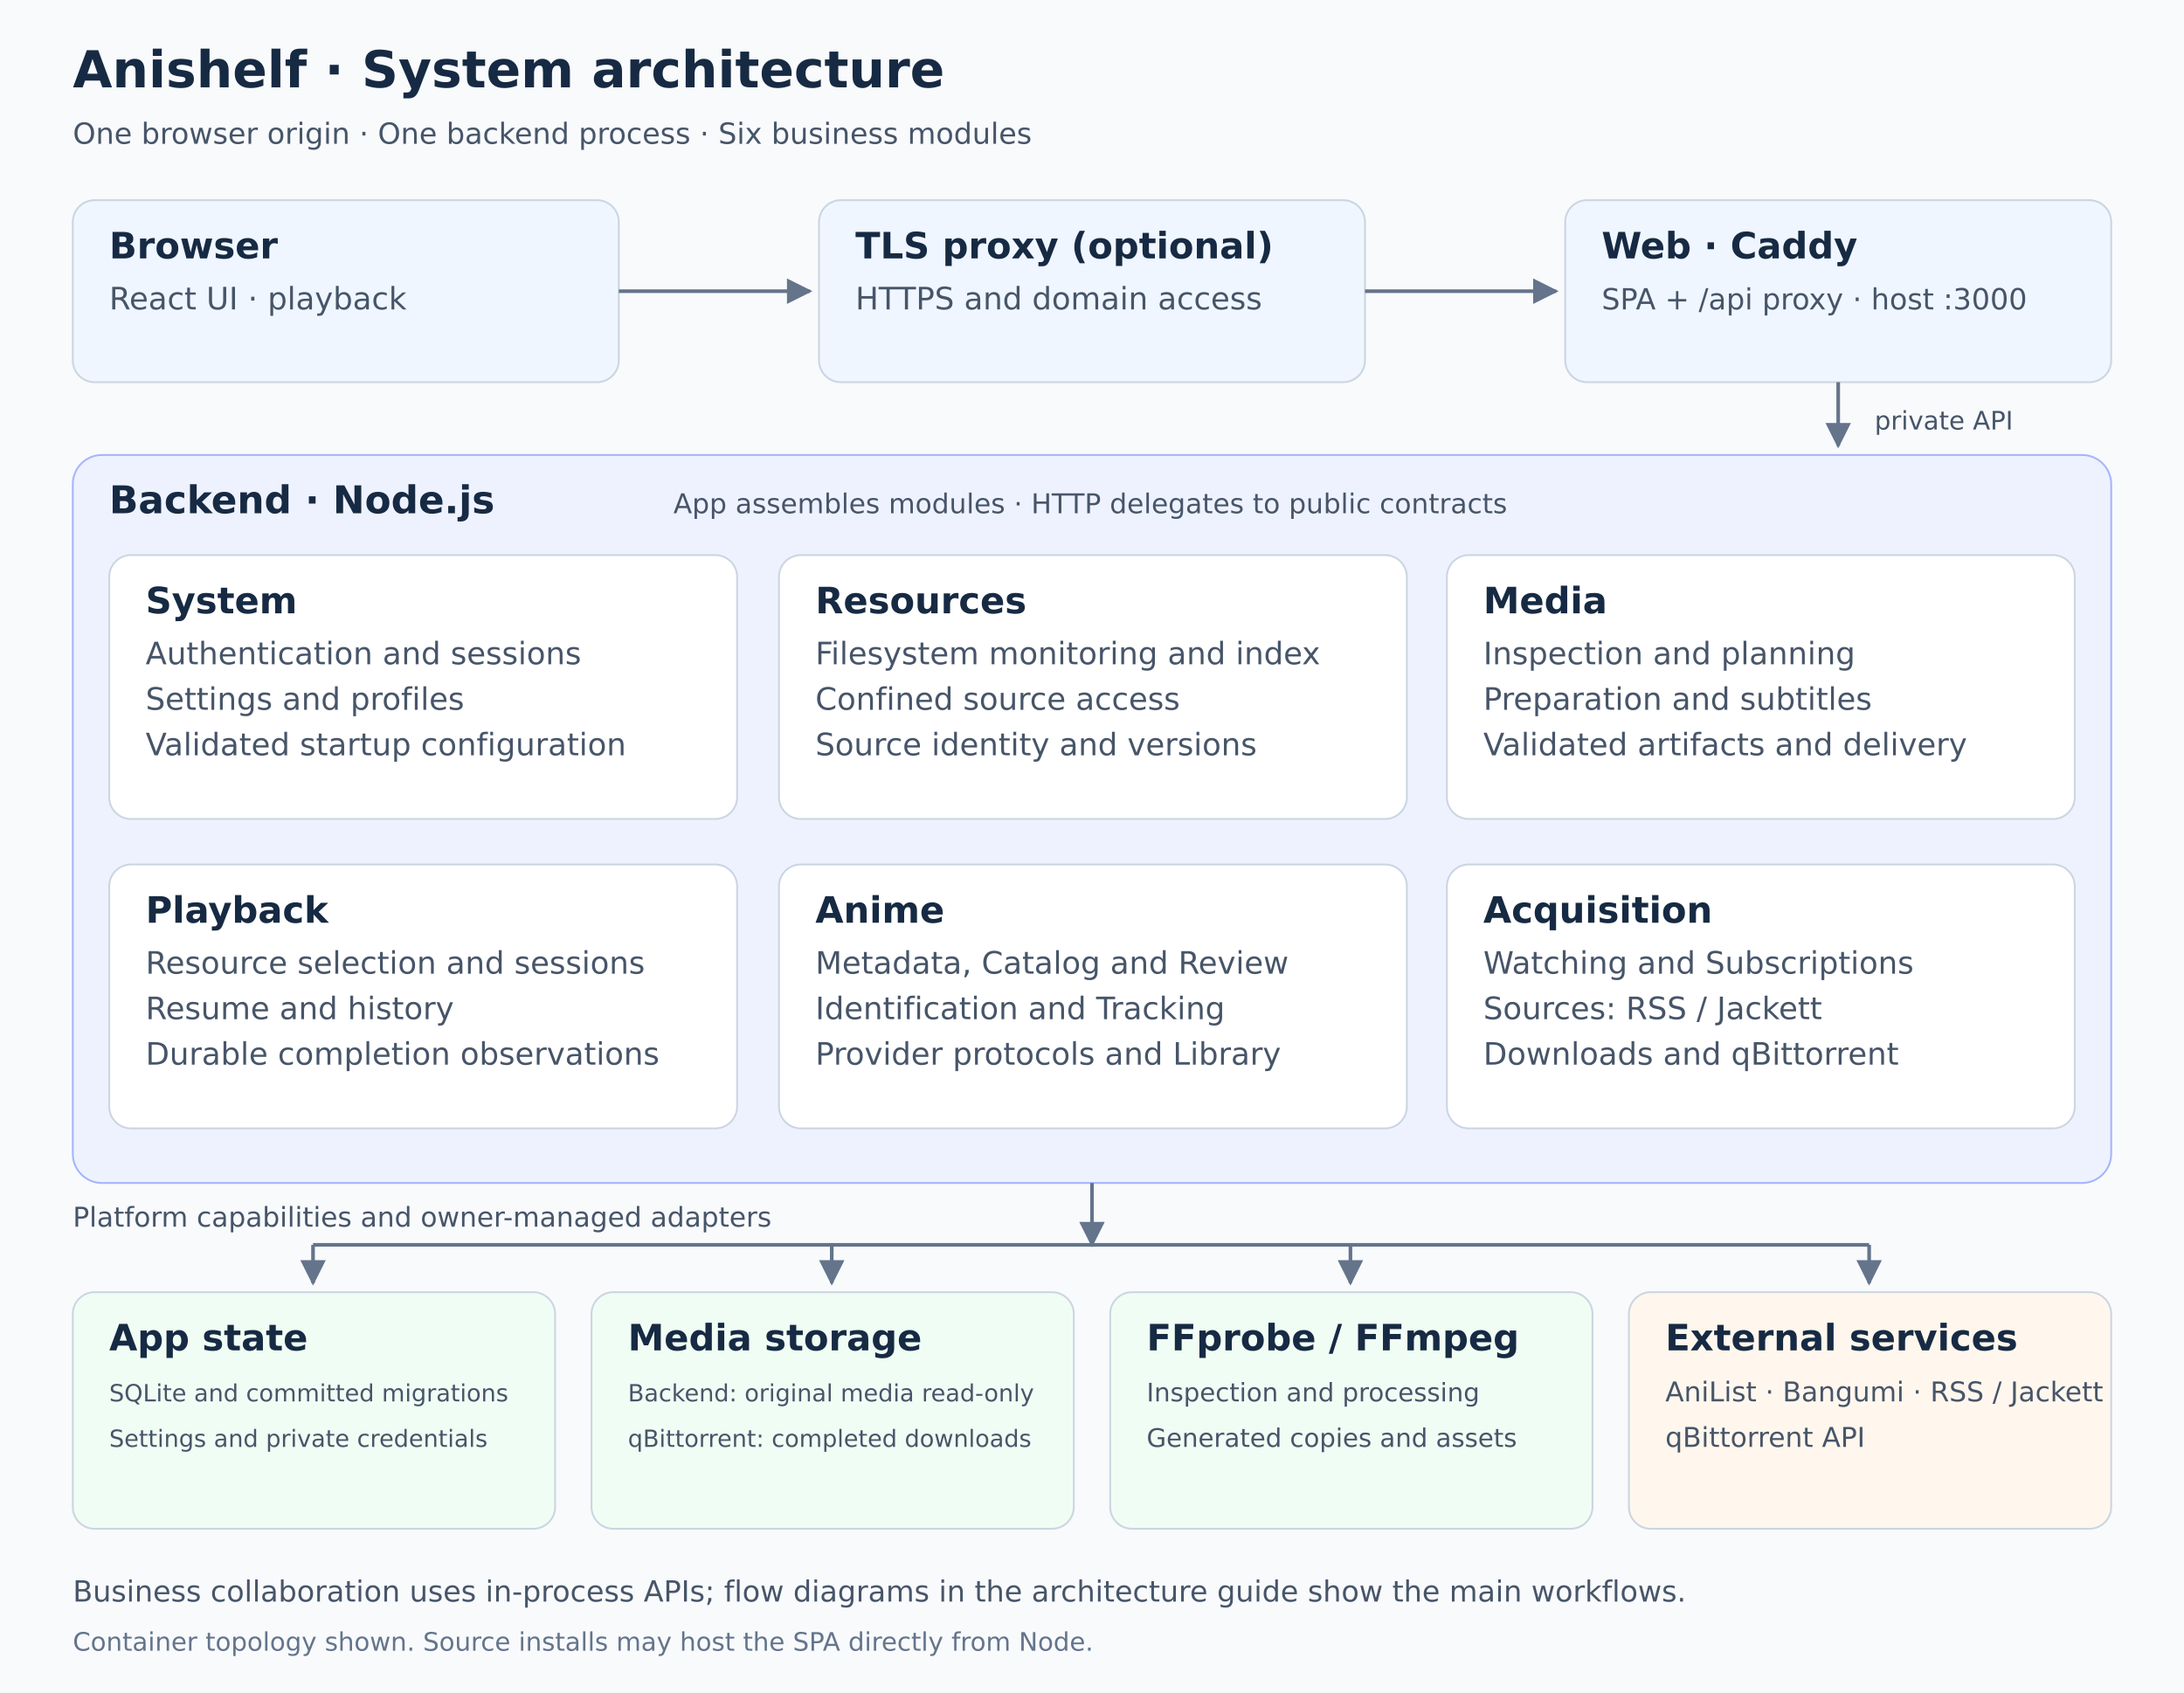
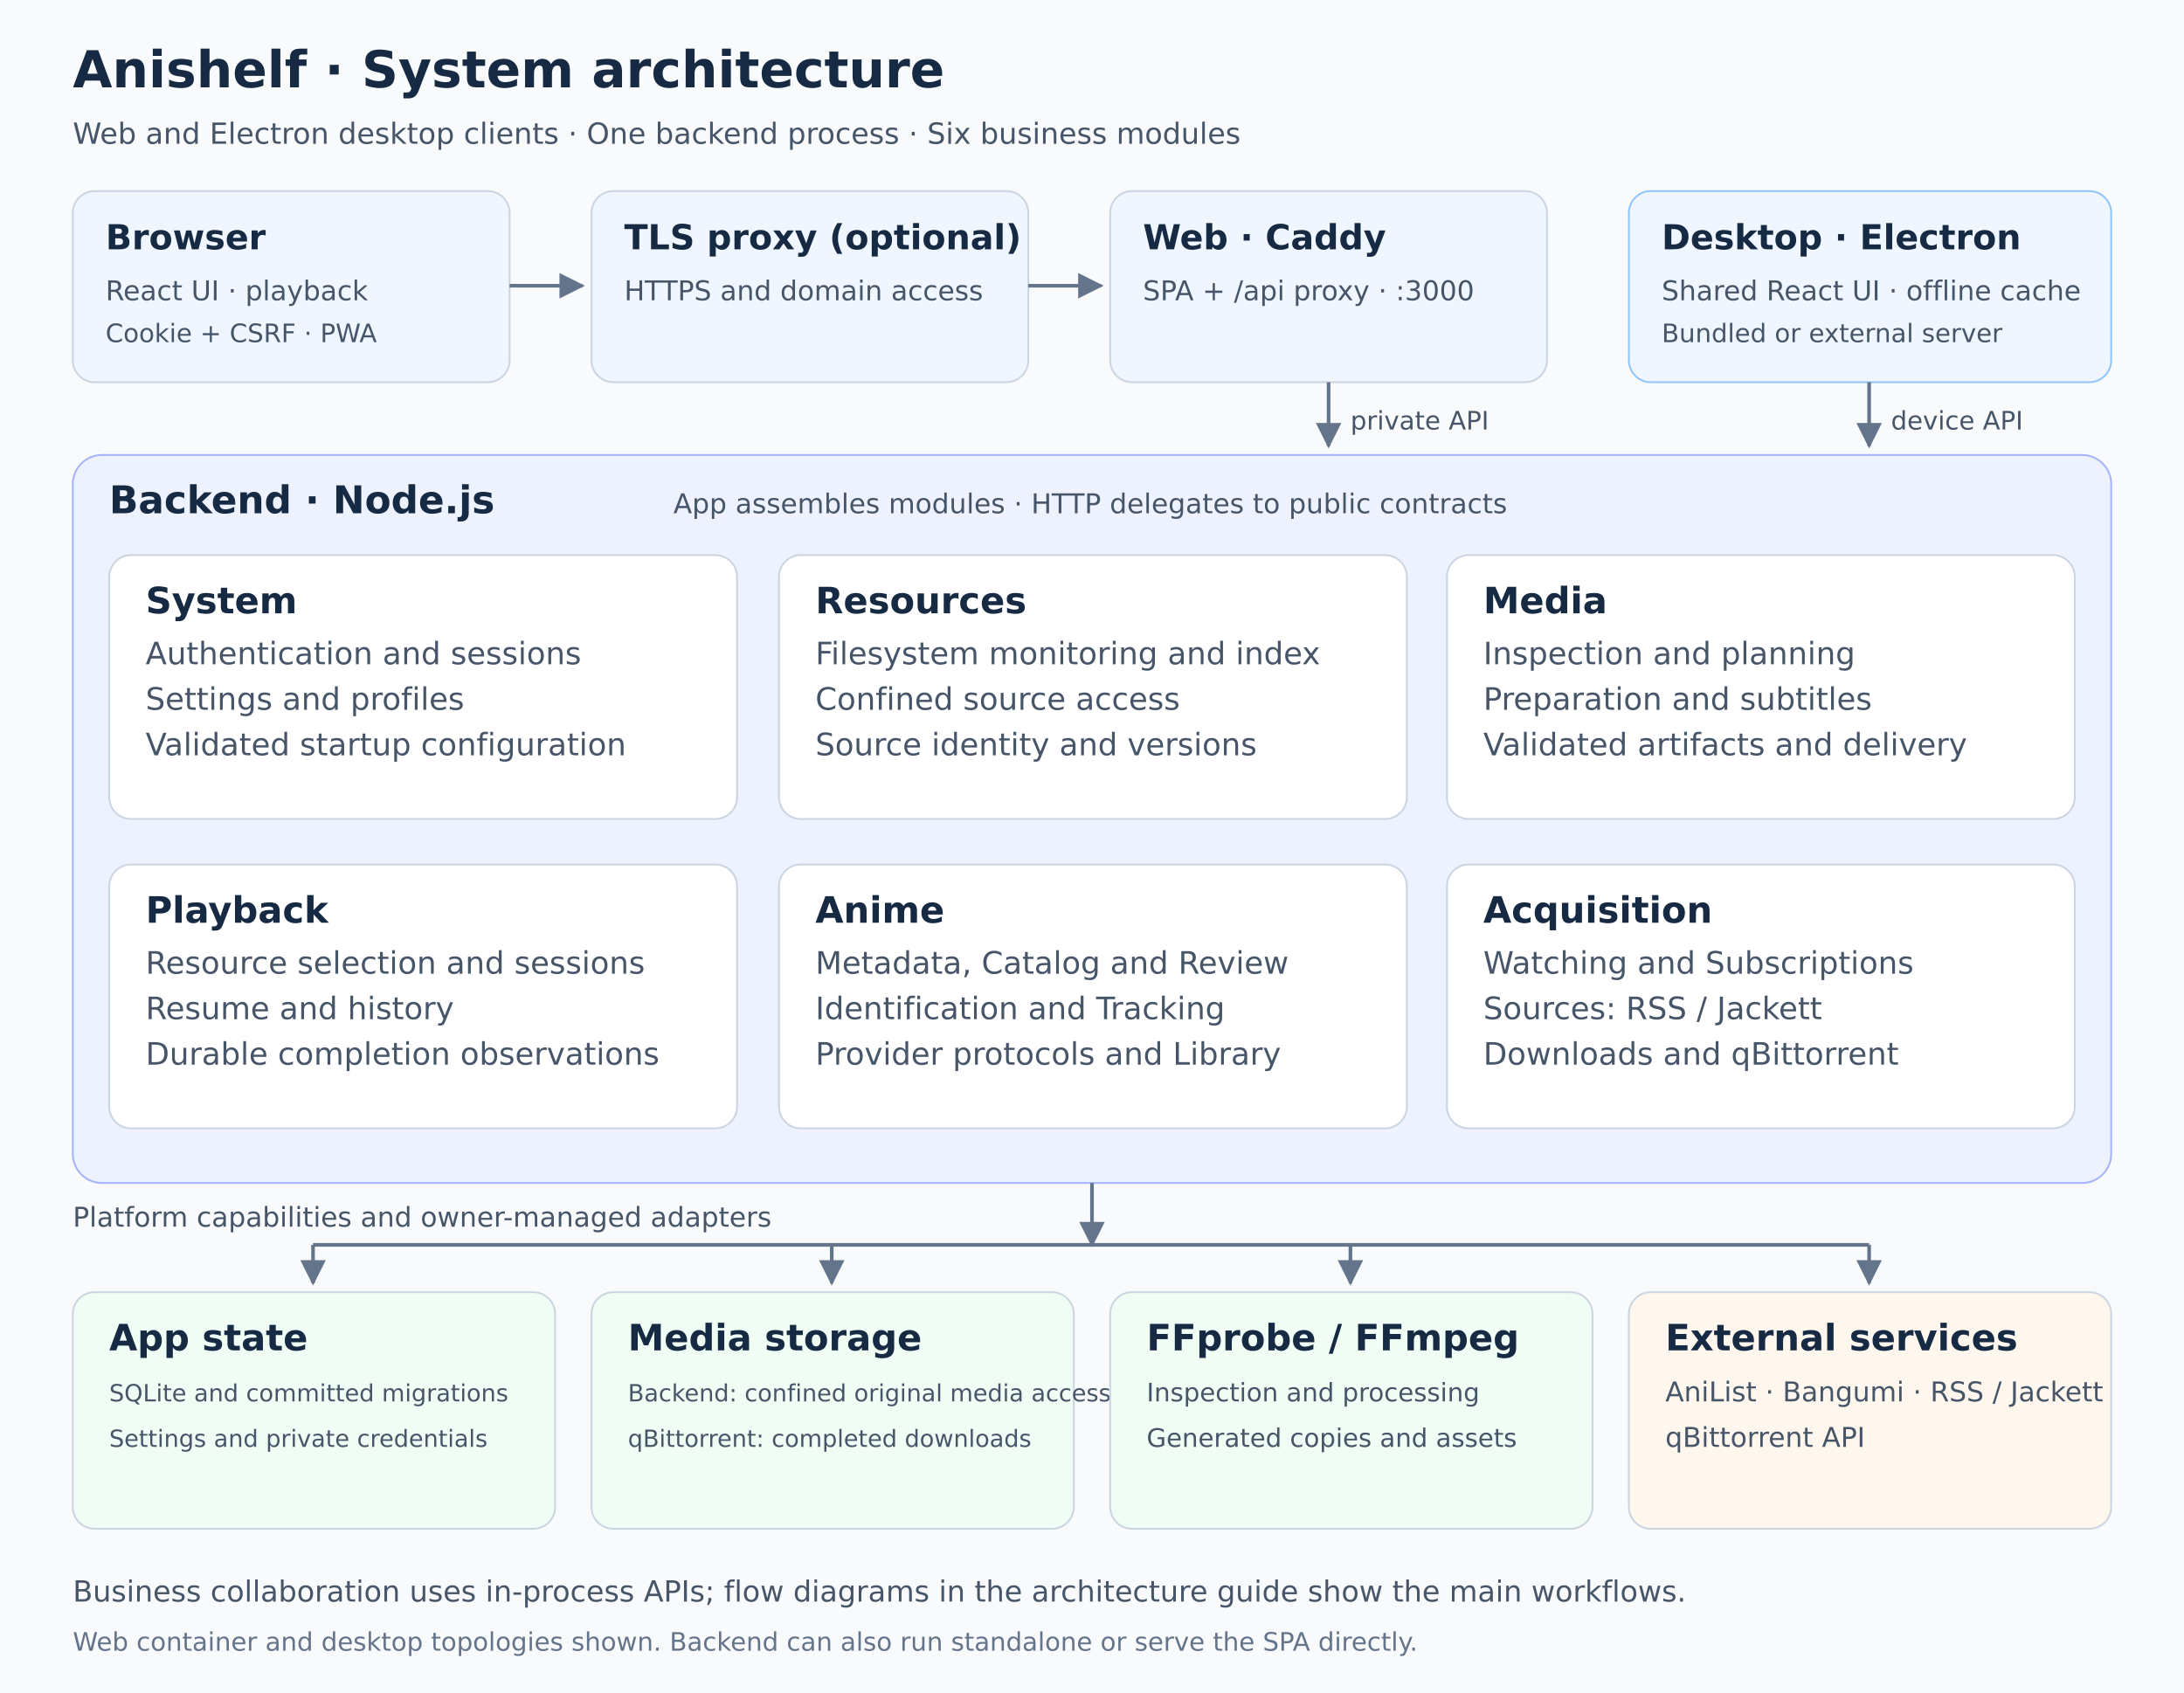
<svg xmlns="http://www.w3.org/2000/svg" width="1200" height="930" viewBox="0 0 1200 930" role="img" aria-labelledby="title desc">
  <defs>
    <marker id="arrow" viewBox="0 0 10 10" refX="9" refY="5" markerWidth="7" markerHeight="7" orient="auto-start-reverse">
      <path d="M0 0 10 5 0 10z" fill="#64748b" />
    </marker>
  </defs>
  <rect width="1200" height="930" fill="#f8fafc" />
  <g font-family="DejaVu Sans, Arial, sans-serif" fill="#172a43">
    <text x="40" y="48" font-size="28" font-weight="700">Anishelf · System architecture</text>
-     <text x="40" y="79" font-size="16" fill="#475569">One browser origin · One backend process · Six business modules</text>
-     <rect x="40" y="110" width="300" height="100" rx="12" fill="#eff6ff" stroke="#cbd5e1" />
-     <text x="60" y="142" font-size="20" font-weight="700">Browser</text>
-     <text x="60" y="170" font-size="17" fill="#475569">React UI · playback</text>
-     <rect x="450" y="110" width="300" height="100" rx="12" fill="#eff6ff" stroke="#cbd5e1" />
-     <text x="470" y="142" font-size="20" font-weight="700">TLS proxy (optional)</text>
-     <text x="470" y="170" font-size="17" fill="#475569">HTTPS and domain access</text>
-     <rect x="860" y="110" width="300" height="100" rx="12" fill="#eff6ff" stroke="#cbd5e1" />
-     <text x="880" y="142" font-size="20" font-weight="700">Web · Caddy</text>
-     <text x="880" y="170" font-size="16" fill="#475569">SPA + /api proxy · host :3000</text>
-     <path d="M340 160 H445" fill="none" stroke="#64748b" stroke-width="2" marker-end="url(#arrow)" />
-     <path d="M750 160 H855" fill="none" stroke="#64748b" stroke-width="2" marker-end="url(#arrow)" />
-     <path d="M1010 210 V245" fill="none" stroke="#64748b" stroke-width="2" marker-end="url(#arrow)" />
-     <text x="1030" y="236" font-size="14" fill="#475569">private API</text>
+     <text x="40" y="79" font-size="16" fill="#475569">Web and Electron desktop clients · One backend process · Six business modules</text>
+     <rect x="40" y="105" width="240" height="105" rx="12" fill="#eff6ff" stroke="#cbd5e1" />
+     <text x="58" y="137" font-size="19" font-weight="700">Browser</text>
+     <text x="58" y="165" font-size="15" fill="#475569">React UI · playback</text>
+     <text x="58" y="188" font-size="14" fill="#475569">Cookie + CSRF · PWA</text>
+     <rect x="325" y="105" width="240" height="105" rx="12" fill="#eff6ff" stroke="#cbd5e1" />
+     <text x="343" y="137" font-size="19" font-weight="700">TLS proxy (optional)</text>
+     <text x="343" y="165" font-size="15" fill="#475569">HTTPS and domain access</text>
+     <rect x="610" y="105" width="240" height="105" rx="12" fill="#eff6ff" stroke="#cbd5e1" />
+     <text x="628" y="137" font-size="19" font-weight="700">Web · Caddy</text>
+     <text x="628" y="165" font-size="15" fill="#475569">SPA + /api proxy · :3000</text>
+     <rect x="895" y="105" width="265" height="105" rx="12" fill="#eff6ff" stroke="#93c5fd" />
+     <text x="913" y="137" font-size="19" font-weight="700">Desktop · Electron</text>
+     <text x="913" y="165" font-size="15" fill="#475569">Shared React UI · offline cache</text>
+     <text x="913" y="188" font-size="14" fill="#475569">Bundled or external server</text>
+     <path d="M280 157 H320" fill="none" stroke="#64748b" stroke-width="2" marker-end="url(#arrow)" />
+     <path d="M565 157 H605" fill="none" stroke="#64748b" stroke-width="2" marker-end="url(#arrow)" />
+     <path d="M730 210 V245" fill="none" stroke="#64748b" stroke-width="2" marker-end="url(#arrow)" />
+     <text x="742" y="236" font-size="14" fill="#475569">private API</text>
+     <path d="M1027 210 V245" fill="none" stroke="#64748b" stroke-width="2" marker-end="url(#arrow)" />
+     <text x="1039" y="236" font-size="14" fill="#475569">device API</text>
    <rect x="40" y="250" width="1120" height="400" rx="16" fill="#eef2ff" stroke="#a5b4fc" />
    <text x="60" y="282" font-size="21" font-weight="700">Backend · Node.js</text>
    <text x="370" y="282" font-size="15" fill="#475569">App assembles modules · HTTP delegates to public contracts</text>
    <rect x="60" y="305" width="345" height="145" rx="12" fill="#ffffff" stroke="#cbd5e1" />
    <text x="80" y="337" font-size="20" font-weight="700">System</text>
    <text x="80" y="365" font-size="17" fill="#475569">Authentication and sessions</text>
    <text x="80" y="390" font-size="17" fill="#475569">Settings and profiles</text>
    <text x="80" y="415" font-size="17" fill="#475569">Validated startup configuration</text>
    <rect x="428" y="305" width="345" height="145" rx="12" fill="#ffffff" stroke="#cbd5e1" />
    <text x="448" y="337" font-size="20" font-weight="700">Resources</text>
    <text x="448" y="365" font-size="17" fill="#475569">Filesystem monitoring and index</text>
    <text x="448" y="390" font-size="17" fill="#475569">Confined source access</text>
    <text x="448" y="415" font-size="17" fill="#475569">Source identity and versions</text>
    <rect x="795" y="305" width="345" height="145" rx="12" fill="#ffffff" stroke="#cbd5e1" />
    <text x="815" y="337" font-size="20" font-weight="700">Media</text>
    <text x="815" y="365" font-size="17" fill="#475569">Inspection and planning</text>
    <text x="815" y="390" font-size="17" fill="#475569">Preparation and subtitles</text>
    <text x="815" y="415" font-size="17" fill="#475569">Validated artifacts and delivery</text>
    <rect x="60" y="475" width="345" height="145" rx="12" fill="#ffffff" stroke="#cbd5e1" />
    <text x="80" y="507" font-size="20" font-weight="700">Playback</text>
    <text x="80" y="535" font-size="17" fill="#475569">Resource selection and sessions</text>
    <text x="80" y="560" font-size="17" fill="#475569">Resume and history</text>
    <text x="80" y="585" font-size="17" fill="#475569">Durable completion observations</text>
    <rect x="428" y="475" width="345" height="145" rx="12" fill="#ffffff" stroke="#cbd5e1" />
    <text x="448" y="507" font-size="20" font-weight="700">Anime</text>
    <text x="448" y="535" font-size="17" fill="#475569">Metadata, Catalog and Review</text>
    <text x="448" y="560" font-size="17" fill="#475569">Identification and Tracking</text>
    <text x="448" y="585" font-size="17" fill="#475569">Provider protocols and Library</text>
    <rect x="795" y="475" width="345" height="145" rx="12" fill="#ffffff" stroke="#cbd5e1" />
    <text x="815" y="507" font-size="20" font-weight="700">Acquisition</text>
    <text x="815" y="535" font-size="17" fill="#475569">Watching and Subscriptions</text>
    <text x="815" y="560" font-size="17" fill="#475569">Sources: RSS / Jackett</text>
    <text x="815" y="585" font-size="17" fill="#475569">Downloads and qBittorrent</text>
    <path d="M600 650 V684" fill="none" stroke="#64748b" stroke-width="2" marker-end="url(#arrow)" />
    <path d="M172 684 H1027" fill="none" stroke="#64748b" stroke-width="2" />
    <path d="M172 684 V705" fill="none" stroke="#64748b" stroke-width="2" marker-end="url(#arrow)" />
    <path d="M457 684 V705" fill="none" stroke="#64748b" stroke-width="2" marker-end="url(#arrow)" />
    <path d="M742 684 V705" fill="none" stroke="#64748b" stroke-width="2" marker-end="url(#arrow)" />
    <path d="M1027 684 V705" fill="none" stroke="#64748b" stroke-width="2" marker-end="url(#arrow)" />
    <text x="40" y="674" font-size="15" fill="#475569">Platform capabilities and owner-managed adapters</text>
    <rect x="40" y="710" width="265" height="130" rx="12" fill="#f0fdf4" stroke="#cbd5e1" />
    <text x="60" y="742" font-size="20" font-weight="700">App state</text>
    <text x="60" y="770" font-size="13" fill="#475569">SQLite and committed migrations</text>
    <text x="60" y="795" font-size="13" fill="#475569">Settings and private credentials</text>
    <rect x="325" y="710" width="265" height="130" rx="12" fill="#f0fdf4" stroke="#cbd5e1" />
    <text x="345" y="742" font-size="20" font-weight="700">Media storage</text>
-     <text x="345" y="770" font-size="13" fill="#475569">Backend: original media read-only</text>
+     <text x="345" y="770" font-size="13" fill="#475569">Backend: confined original media access</text>
    <text x="345" y="795" font-size="13" fill="#475569">qBittorrent: completed downloads</text>
    <rect x="610" y="710" width="265" height="130" rx="12" fill="#f0fdf4" stroke="#cbd5e1" />
    <text x="630" y="742" font-size="20" font-weight="700">FFprobe / FFmpeg</text>
    <text x="630" y="770" font-size="14" fill="#475569">Inspection and processing</text>
    <text x="630" y="795" font-size="14" fill="#475569">Generated copies and assets</text>
    <rect x="895" y="710" width="265" height="130" rx="12" fill="#fff7ed" stroke="#cbd5e1" />
    <text x="915" y="742" font-size="20" font-weight="700">External services</text>
    <text x="915" y="770" font-size="15" fill="#475569">AniList · Bangumi · RSS / Jackett</text>
    <text x="915" y="795" font-size="15" fill="#475569">qBittorrent API</text>
    <text x="40" y="880" font-size="16" fill="#475569">Business collaboration uses in-process APIs; flow diagrams in the architecture guide show the main workflows.</text>
-     <text x="40" y="907" font-size="14" fill="#64748b">Container topology shown. Source installs may host the SPA directly from Node.</text>
+     <text x="40" y="907" font-size="14" fill="#64748b">Web container and desktop topologies shown. Backend can also run standalone or serve the SPA directly.</text>
  </g>
</svg>
